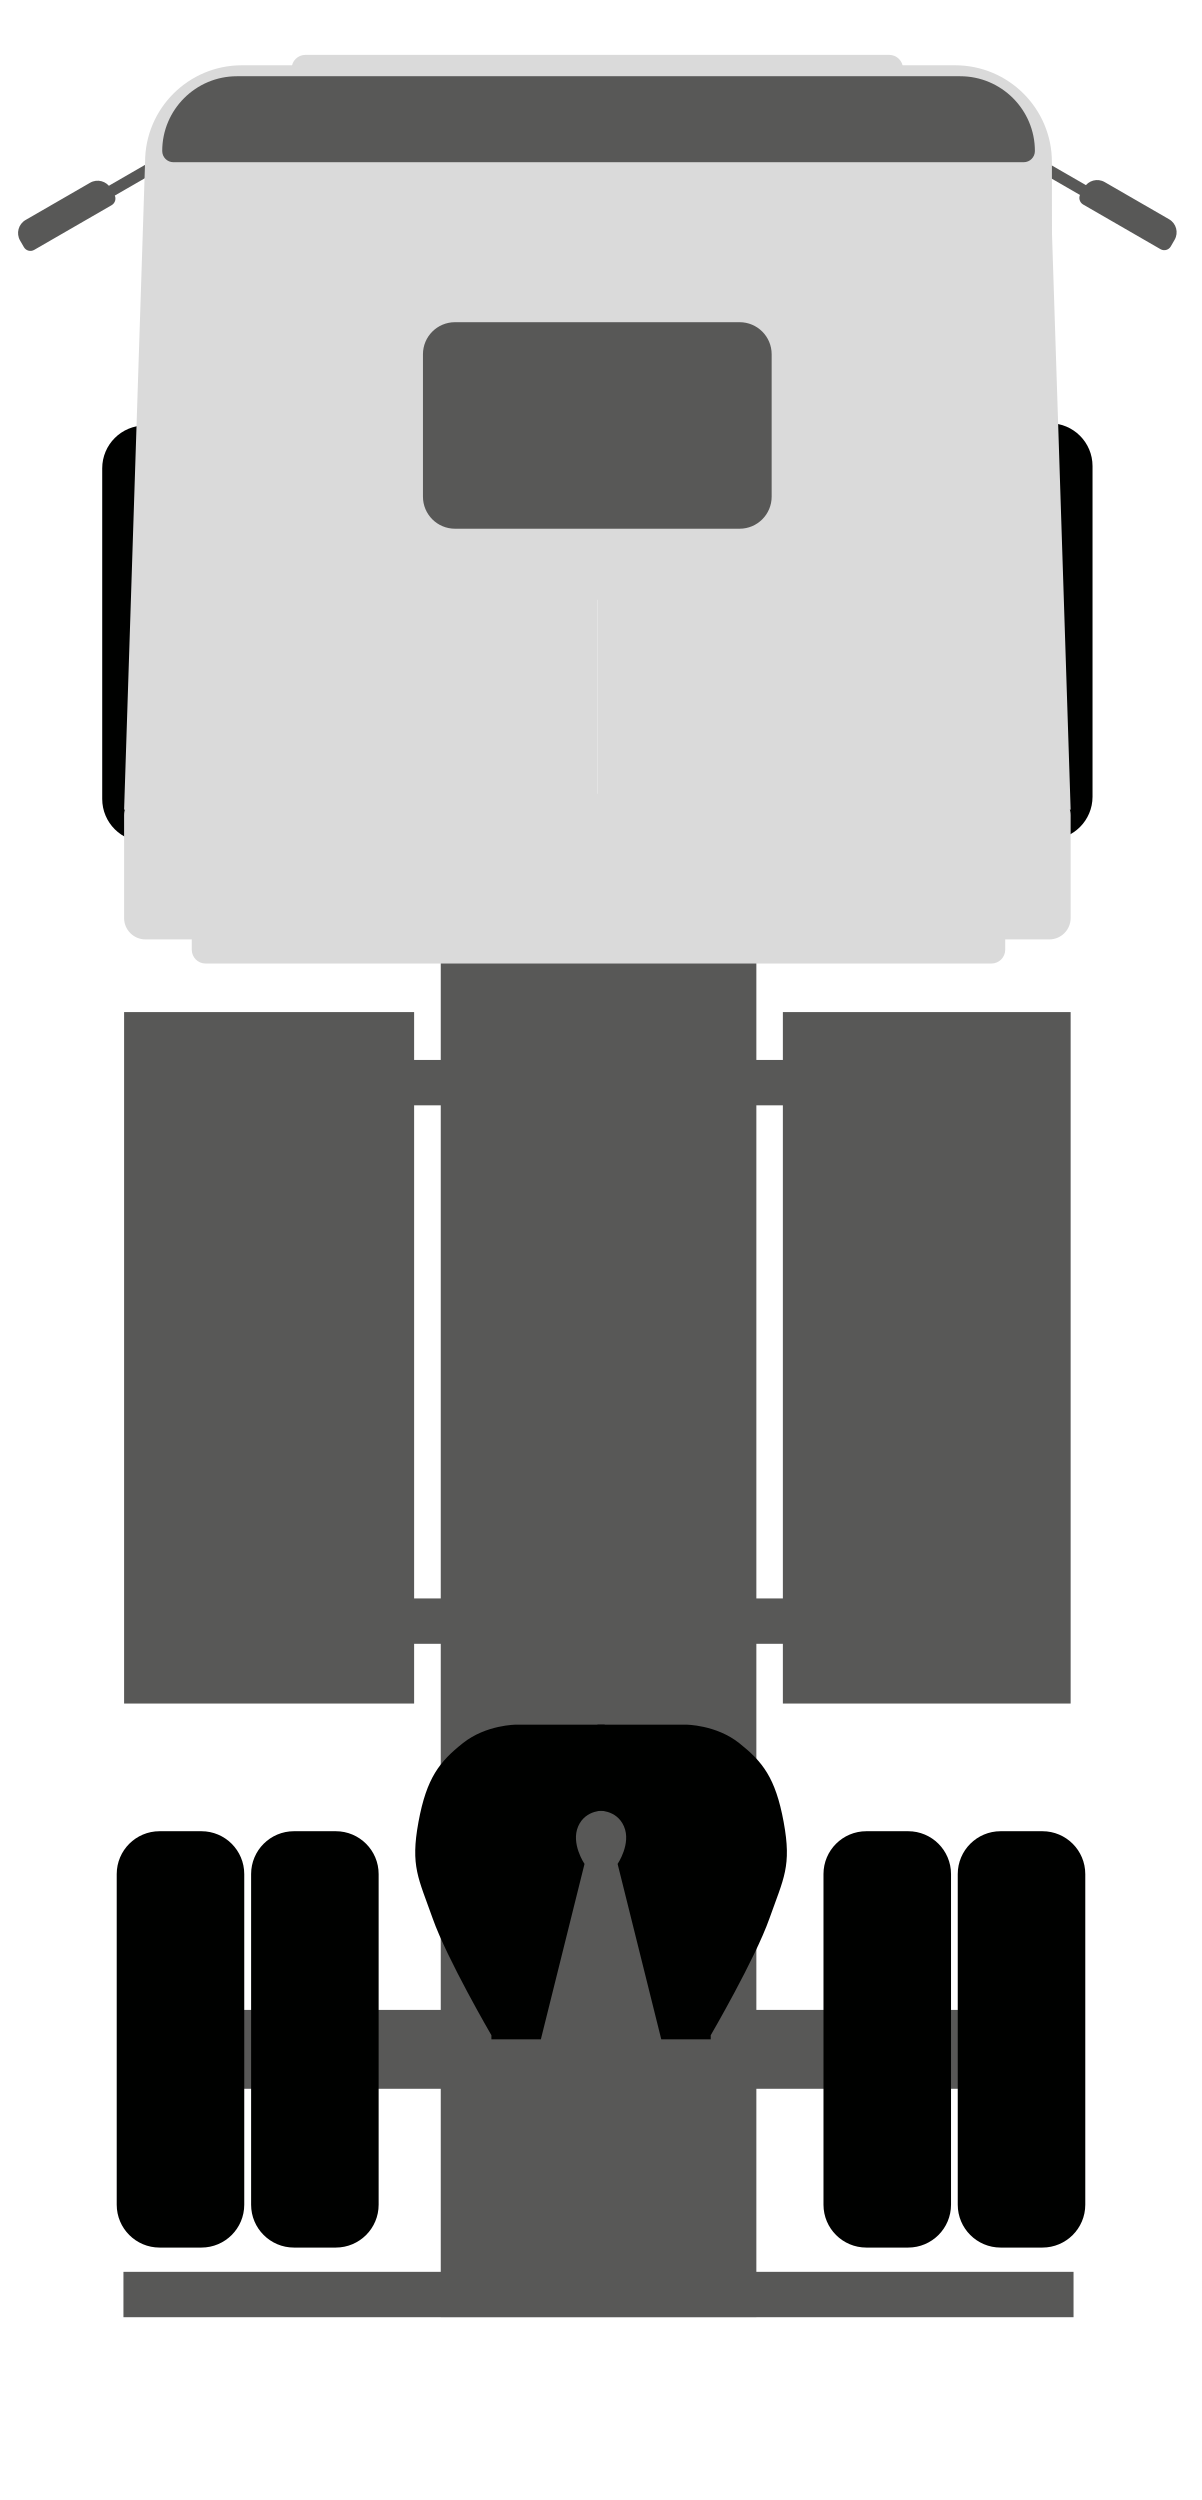
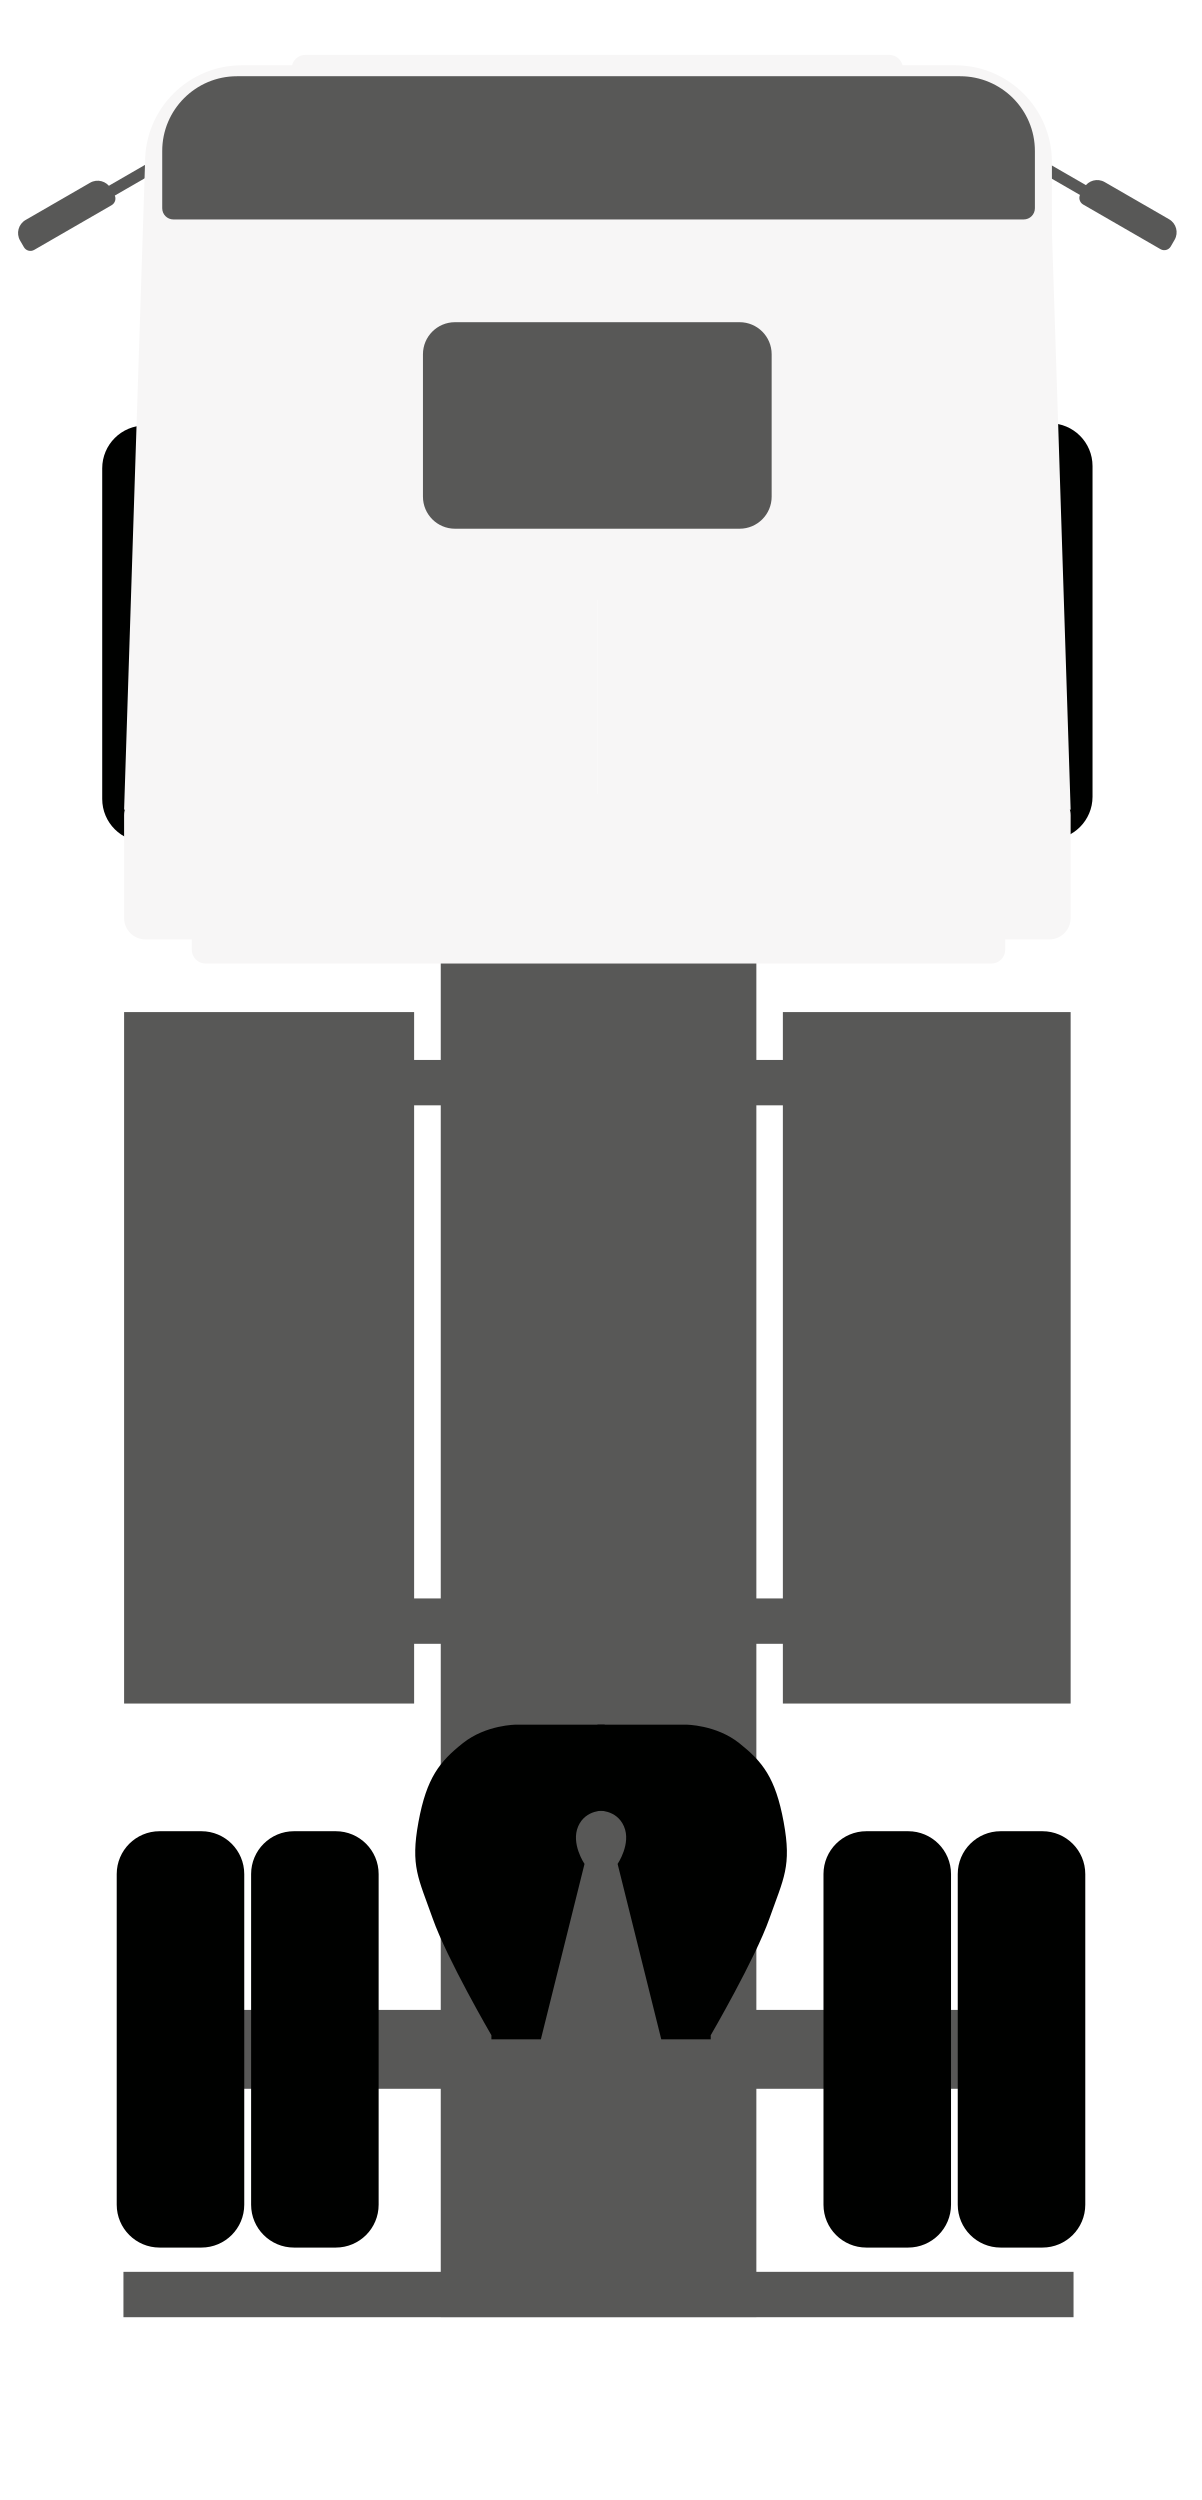
<svg xmlns="http://www.w3.org/2000/svg" viewBox="0 0 91.13 189.56">
  <rect fill="#000100" x="7.75" y="32.26" width="9.67" height="31.57" rx="3.25" ry="3.25" />
  <rect fill="#000100" x="73.17" y="32.09" width="9.67" height="31.57" rx="3.25" ry="3.25" />
  <rect fill="#585857" x="13.69" y="152.4" width="64.33" height="5.98" />
  <rect fill="#585857" x="33.42" y="68.35" width="23.93" height="107.34" />
  <path fill="#000100" d="M37.26,154.32s-3.37-5.79-4.45-8.85-1.7-3.95-1.08-7.32,1.61-4.58,3.37-5.98,4.04-1.4,4.04-1.4h6.71v6.52s-1.44-.12-2.01,1.19.48,2.85.48,2.85l-3.31,13.3h-3.75" />
  <path fill="#000100" d="M53.89,154.32s3.37-5.79,4.45-8.85,1.7-3.95,1.08-7.32-1.61-4.58-3.37-5.98-4.04-1.4-4.04-1.4h-6.71s0,6.52,0,6.52c0,0,1.44-.12,2.01,1.19s-.48,2.85-.48,2.85l3.31,13.3h3.75" />
  <rect fill="#000100" x="8.85" y="138.85" width="9.67" height="31.57" rx="3.25" ry="3.25" />
  <rect fill="#000100" x="19.04" y="138.85" width="9.67" height="31.57" rx="3.25" ry="3.25" />
  <rect fill="#000100" x="62.44" y="138.85" width="9.67" height="31.57" rx="3.25" ry="3.25" />
  <rect fill="#000100" x="72.62" y="138.85" width="9.67" height="31.57" rx="3.25" ry="3.25" />
  <rect fill="#585857" x="9.36" y="172.26" width="72.04" height="3.44" />
  <rect fill="#585857" x="59.36" y="76.74" width="21.82" height="52.43" />
  <rect fill="#585857" x="9.41" y="76.74" width="21.99" height="52.43" />
  <g>
    <rect fill="#585857" x="7.69" y="13.28" width="4.16" height=".87" transform="translate(-5.55 6.72) rotate(-30)" />
    <path fill="#585857" d="M2.14,15.11h5.64c.63,0,1.14.51,1.14,1.14v.57c0,.32-.26.58-.58.58H1.56c-.31,0-.57-.25-.57-.57v-.58c0-.63.51-1.14,1.14-1.14Z" transform="translate(-7.46 4.66) rotate(-30)" />
  </g>
  <g>
    <rect fill="#585857" x="78.74" y="13.24" width="4.16" height=".87" transform="translate(143.98 65.92) rotate(-150)" />
    <path fill="#585857" d="M82.24,15.07h6.78c.32,0,.58.26.58.58v.57c0,.63-.51,1.14-1.14,1.14h-5.64c-.63,0-1.14-.51-1.14-1.14v-.58c0-.31.25-.57.57-.57Z" transform="translate(151.69 73.07) rotate(-150)" />
  </g>
-   <rect fill="#dadada" x="11" y="4.95" width="68.76" height="40.53" rx="7.34" ry="7.34" />
-   <rect fill="#dadada" x="9.41" y="60.19" width="71.77" height="11.04" rx="1.62" ry="1.62" />
-   <polygon fill="#dadada" points="9.41 61.39 11 12.29 45.3 12.29 45.3 63.97 9.41 61.39" />
-   <polygon fill="#dadada" points="81.18 61.39 79.59 12.29 45.3 12.29 45.3 63.97 81.18 61.39" />
-   <rect fill="#dadada" x="22.11" y="4.16" width="46.36" height="2.1" rx="1.05" ry="1.05" />
-   <path fill="#585857" d="M17.96,5.78h54.84c3.13,0,5.67,2.54,5.67,5.67h0c0,.47-.38.85-.85.85H13.15c-.47,0-.85-.38-.85-.85h0c0-3.13,2.54-5.67,5.67-5.67Z" />
-   <rect fill="#dadada" x="14.54" y="68.72" width="61.68" height="4.34" rx="1.05" ry="1.05" />
+   <rect fill="#f7f6f6" x="11" y="4.95" width="68.76" height="40.53" rx="7.34" ry="7.34" />
+   <rect fill="#f7f6f6" x="9.41" y="60.19" width="71.77" height="11.04" rx="1.62" ry="1.62" />
+   <polygon fill="#f7f6f6" points="9.41 61.39 11 12.29 45.3 12.29 45.3 63.97 9.41 61.39" />
+   <polygon fill="#f7f6f6" points="81.18 61.39 79.59 12.29 45.3 12.29 45.3 63.97 81.18 61.39" />
+   <rect fill="#f7f6f6" x="22.11" y="4.16" width="46.36" height="2.1" rx="1.05" ry="1.05" />
+   <path fill="#585857" d="M17.96,5.78h54.84c3.13,0,5.67,2.54,5.67,5.67v4.34c0,.47-.38.85-.85.85H13.15c-.47,0-.85-.38-.85-.85v-4.34c0-3.13,2.54-5.67,5.67-5.67Z" />
+   <rect fill="#f7f6f6" x="14.54" y="68.72" width="61.68" height="4.34" rx="1.05" ry="1.05" />
  <rect fill="#585857" x="32.07" y="24.43" width="26.44" height="15.66" rx="2.43" ry="2.43" />
  <rect fill="#585857" x="14.37" y="121.2" width="61.86" height="3.44" />
  <rect fill="#585857" x="14.37" y="80.37" width="61.86" height="3.44" />
</svg>
